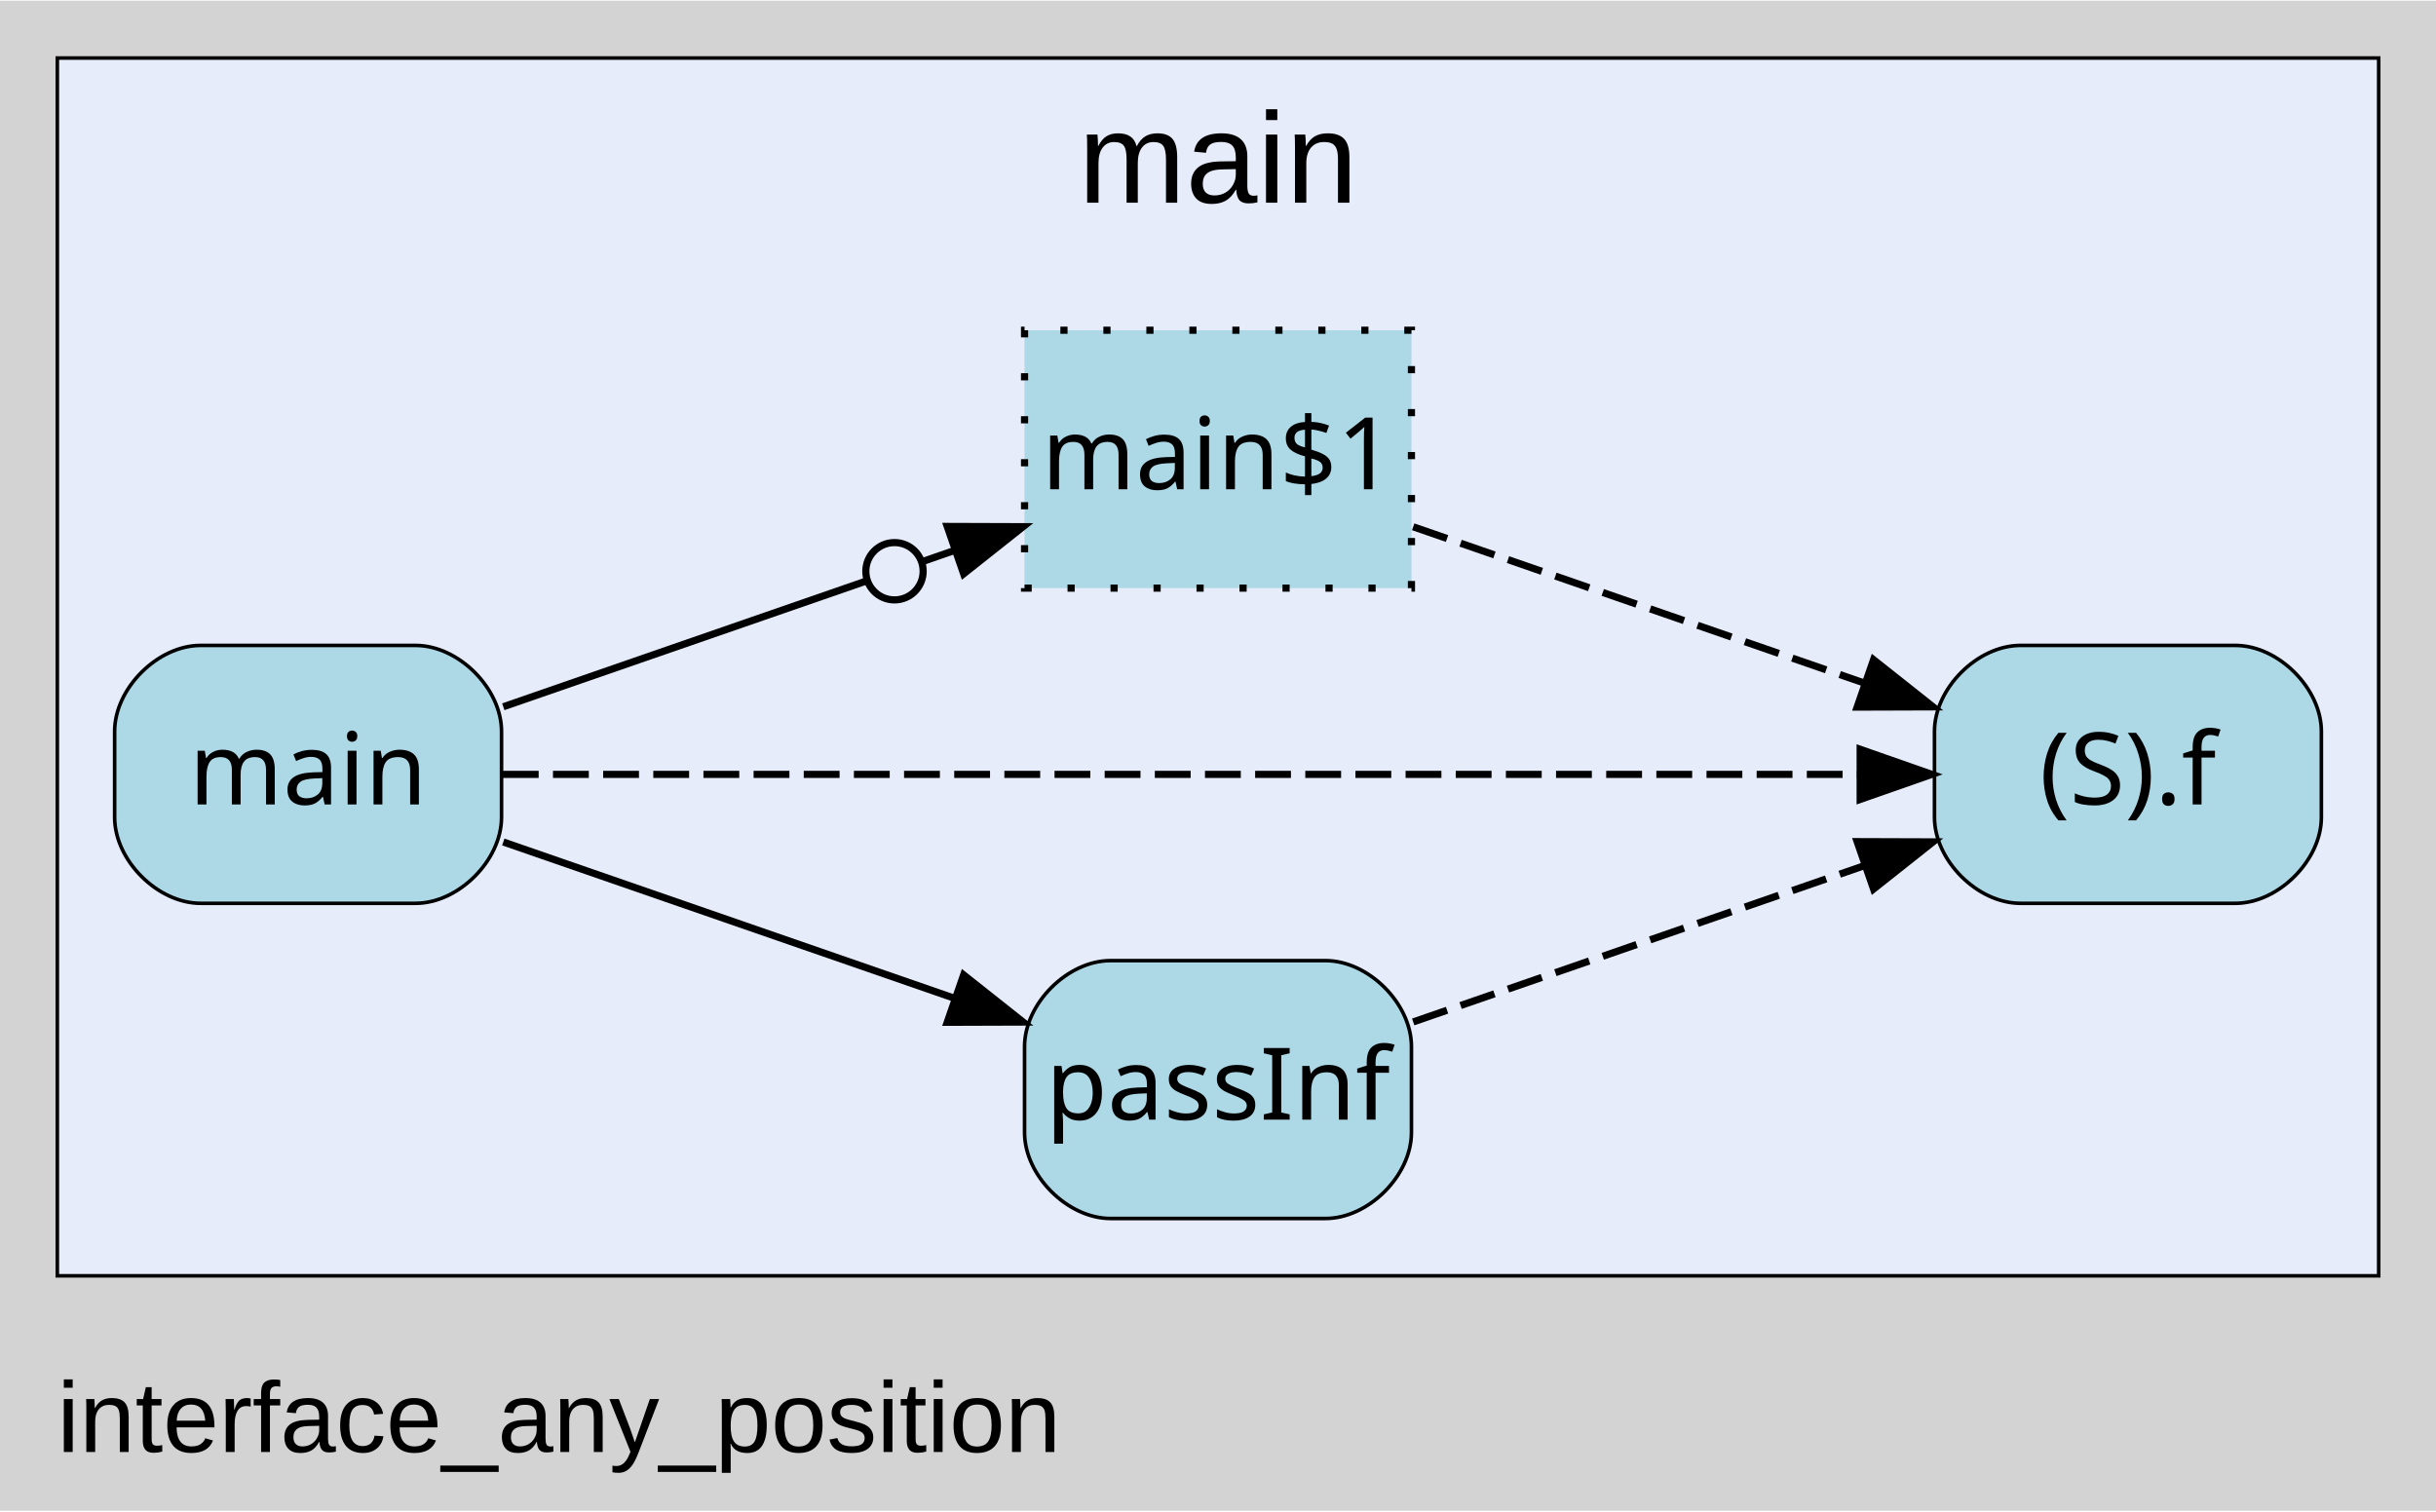
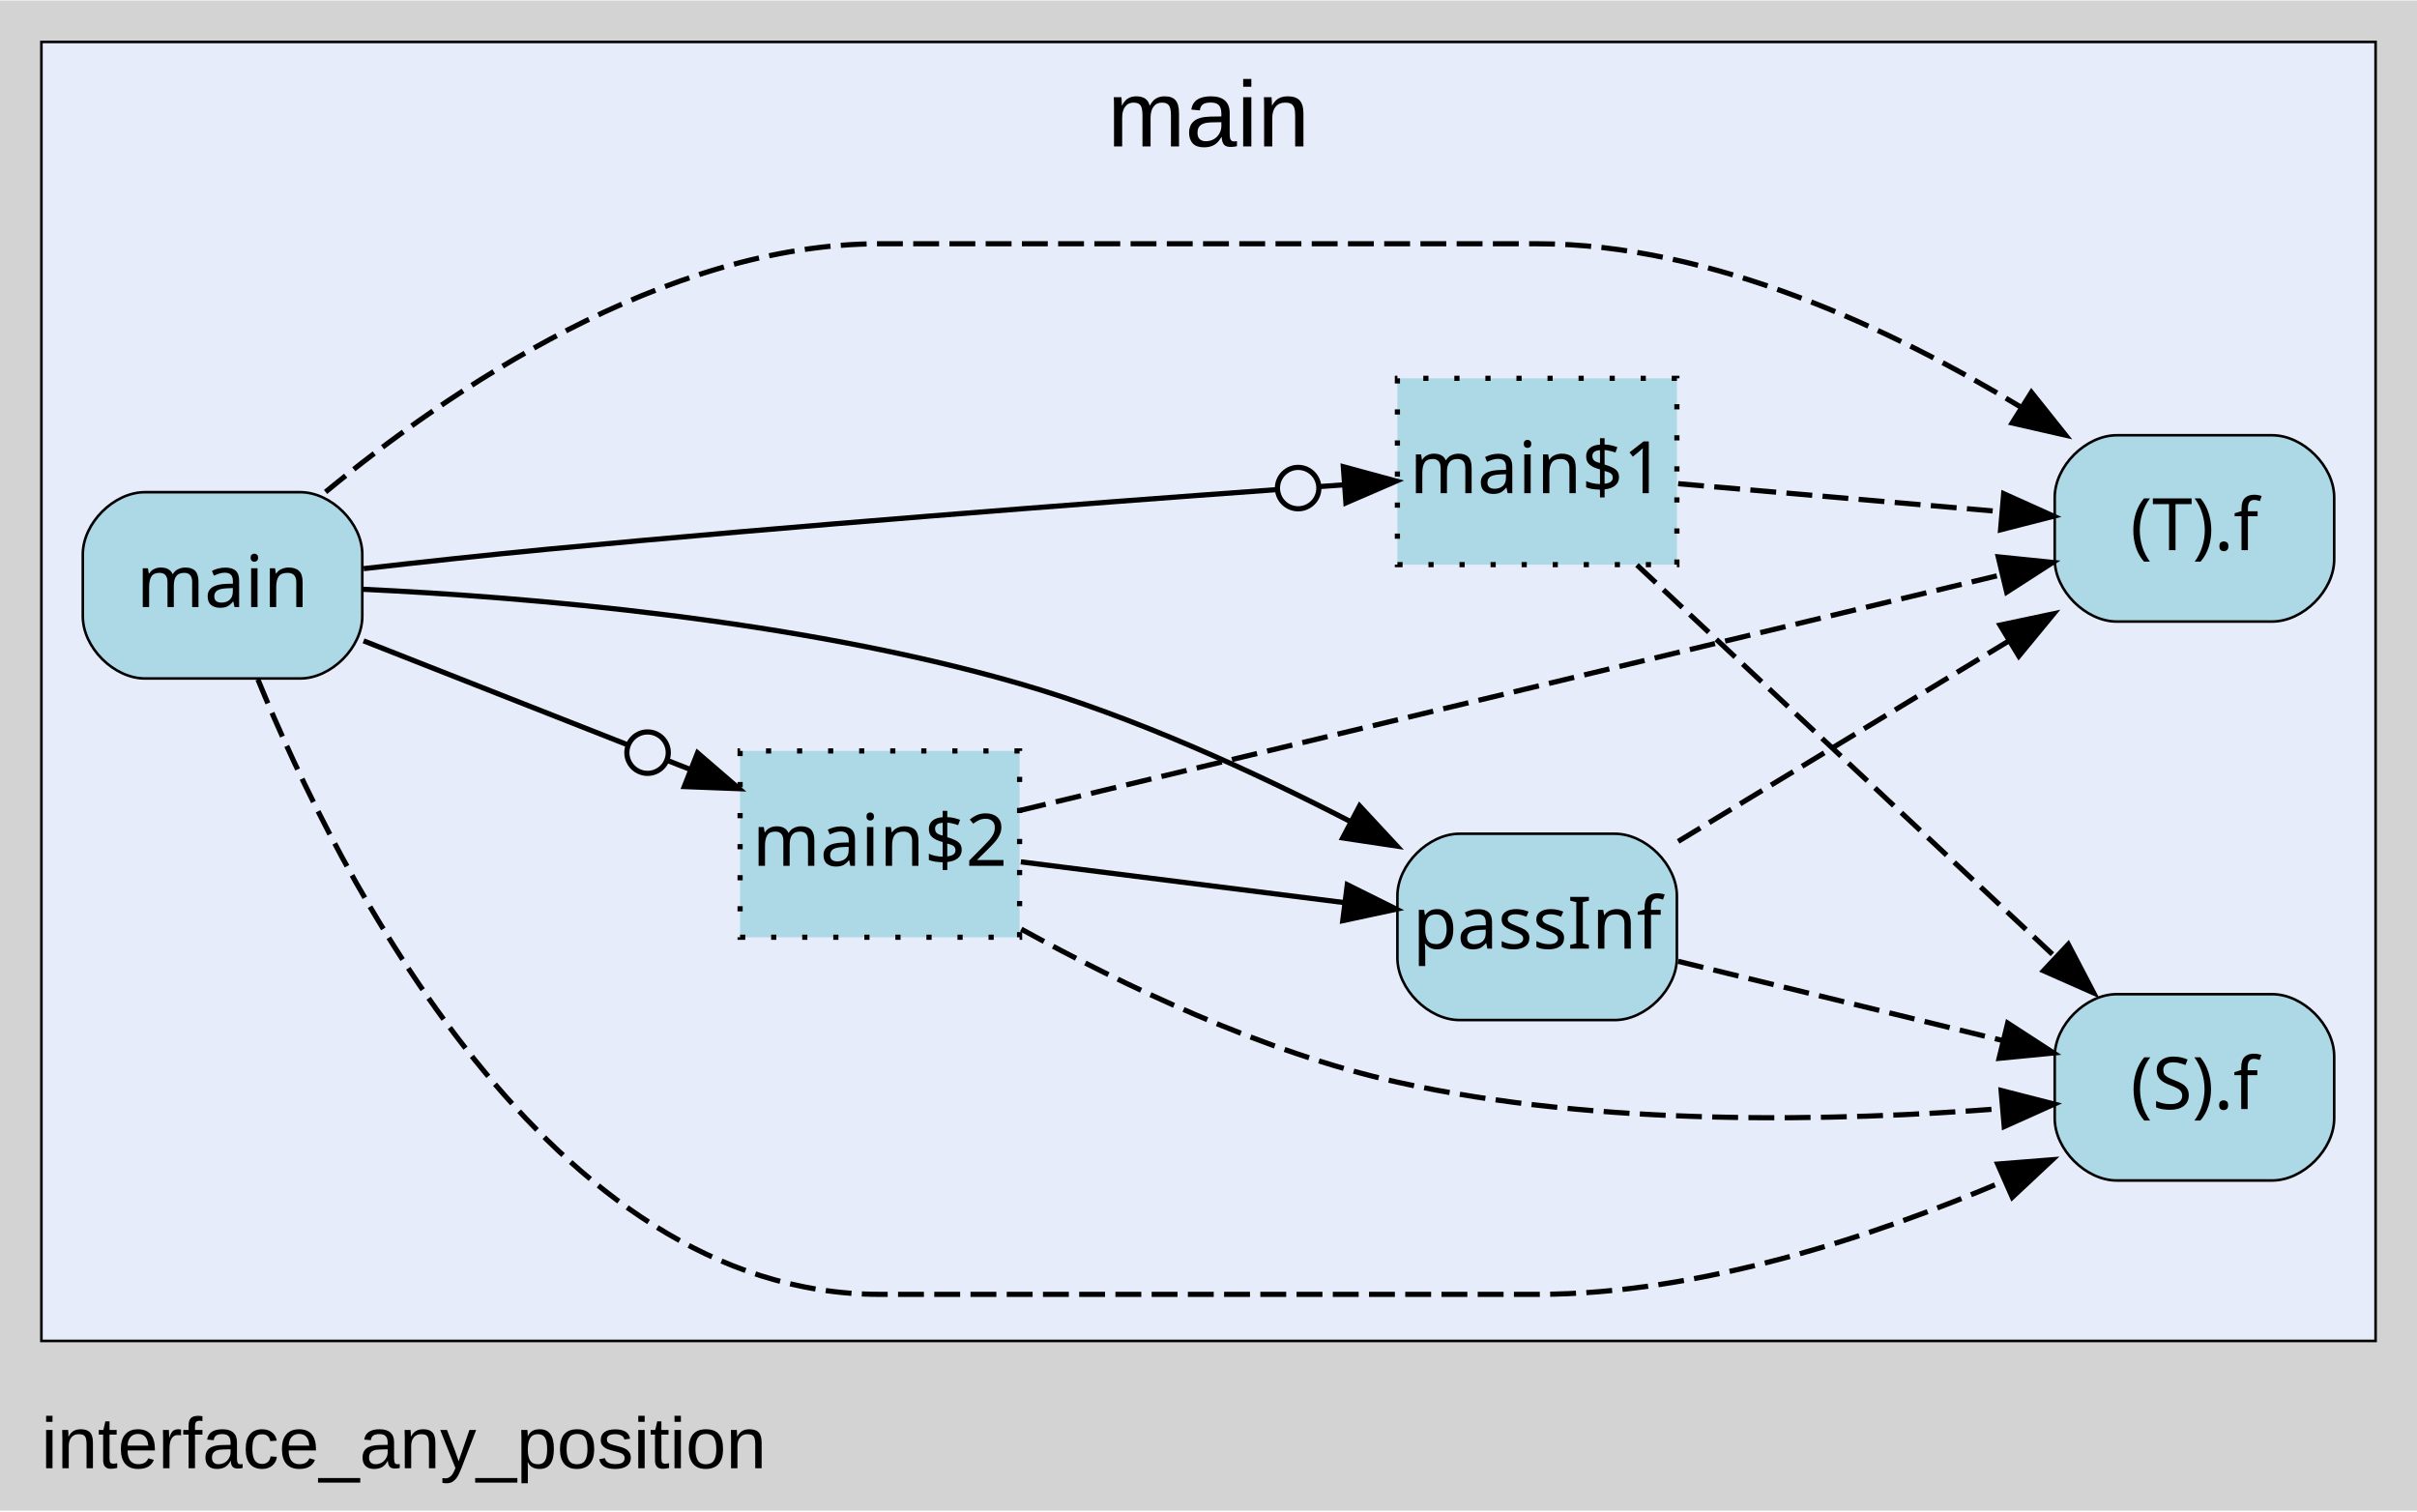
- <svg xmlns="http://www.w3.org/2000/svg" xmlns:xlink="http://www.w3.org/1999/xlink" width="340pt" height="211pt" viewBox="0.00 0.00 340.00 210.80">
-   <g id="graph0" class="graph" transform="scale(1 1) rotate(0) translate(0 210.8)">
-     <polygon fill="#d3d3d3" stroke="transparent" points="0,0 0,-210.8 340,-210.8 340,0 0,0" />
+ <svg xmlns="http://www.w3.org/2000/svg" xmlns:xlink="http://www.w3.org/1999/xlink" width="467pt" height="292pt" viewBox="0.00 0.00 467.00 291.80">
+   <g id="graph0" class="graph" transform="scale(1 1) rotate(0) translate(0 291.8)">
+     <polygon fill="#d3d3d3" stroke="transparent" points="0,0 0,-291.8 467,-291.8 467,0 0,0" />
    <text text-anchor="middle" x="78.022" y="-8.2" font-family="Arial" font-size="14.00" fill="#000000">interface_any_position</text>
    <g id="clust1" class="cluster">
-       <polygon fill="#e6ecfa" stroke="#000000" stroke-width=".5" points="8,-32.8 8,-202.8 332,-202.8 332,-32.8 8,-32.8" />
-       <text text-anchor="middle" x="170" y="-182.6" font-family="Arial" font-size="18.00" fill="#000000">main</text>
+       <polygon fill="#e6ecfa" stroke="#000000" stroke-width=".5" points="8,-32.8 8,-283.8 459,-283.8 459,-32.8 8,-32.8" />
+       <text text-anchor="middle" x="233.5" y="-263.6" font-family="Arial" font-size="18.00" fill="#000000">main</text>
    </g>
    <g id="node1" class="node">
      <g id="a_node1">
-         <a xlink:title="interface_any_position.passInf | defined in main.go:13&#10;at main.go:14: calling [(interface_any_position.S).f]">
-           <path fill="#add8e6" stroke="#000000" stroke-width=".5" d="M185,-76.8C185,-76.8 155,-76.8 155,-76.8 149,-76.8 143,-70.8 143,-64.8 143,-64.8 143,-52.8 143,-52.8 143,-46.8 149,-40.8 155,-40.8 155,-40.8 185,-40.8 185,-40.8 191,-40.8 197,-46.8 197,-52.8 197,-52.8 197,-64.8 197,-64.8 197,-70.8 191,-76.8 185,-76.8" />
-           <text text-anchor="middle" x="170" y="-54.6" font-family="Verdana" font-size="14.00" fill="#000000">passInf</text>
+         <a xlink:title="interface_any_position.passInf | defined in main.go:18&#10;at main.go:19: calling [(interface_any_position.T).f]&#10;at main.go:19: calling [(interface_any_position.S).f]">
+           <path fill="#add8e6" stroke="#000000" stroke-width=".5" d="M312,-130.8C312,-130.8 282,-130.8 282,-130.8 276,-130.8 270,-124.8 270,-118.8 270,-118.8 270,-106.8 270,-106.8 270,-100.8 276,-94.8 282,-94.8 282,-94.8 312,-94.8 312,-94.8 318,-94.8 324,-100.8 324,-106.8 324,-106.8 324,-118.8 324,-118.8 324,-124.8 318,-130.8 312,-130.8" />
+           <text text-anchor="middle" x="297" y="-108.6" font-family="Verdana" font-size="14.00" fill="#000000">passInf</text>
        </a>
      </g>
    </g>
    <g id="node2" class="node">
      <g id="a_node2">
-         <a xlink:title="(interface_any_position.S).f | defined in main.go:9">
-           <path fill="#add8e6" stroke="#000000" stroke-width=".5" d="M312,-120.8C312,-120.8 282,-120.8 282,-120.8 276,-120.8 270,-114.8 270,-108.8 270,-108.8 270,-96.8 270,-96.8 270,-90.8 276,-84.8 282,-84.8 282,-84.8 312,-84.8 312,-84.8 318,-84.8 324,-90.8 324,-96.8 324,-96.8 324,-108.8 324,-108.8 324,-114.8 318,-120.8 312,-120.8" />
-           <text text-anchor="middle" x="297" y="-98.6" font-family="Verdana" font-size="14.00" fill="#000000">(S).f</text>
+         <a xlink:title="(interface_any_position.S).f | defined in main.go:10">
+           <path fill="#add8e6" stroke="#000000" stroke-width=".5" d="M439,-99.8C439,-99.8 409,-99.8 409,-99.8 403,-99.8 397,-93.8 397,-87.8 397,-87.8 397,-75.8 397,-75.8 397,-69.8 403,-63.8 409,-63.8 409,-63.8 439,-63.8 439,-63.8 445,-63.8 451,-69.8 451,-75.8 451,-75.8 451,-87.8 451,-87.8 451,-93.8 445,-99.8 439,-99.8" />
+           <text text-anchor="middle" x="424" y="-77.6" font-family="Verdana" font-size="14.00" fill="#000000">(S).f</text>
+         </a>
+       </g>
+     </g>
+     <g id="edge11" class="edge">
+       <g id="a_edge11">
+         <a xlink:title="at main.go:19: calling [(interface_any_position.S).f]">
+           <path fill="none" stroke="#000000" stroke-dasharray="5,2" d="M324.245,-106.15C342.576,-101.675 366.969,-95.721 387.045,-90.821" />
+           <polygon fill="#000000" stroke="#000000" points="387.916,-94.211 396.8,-88.439 386.256,-87.41 387.916,-94.211" />
+         </a>
+       </g>
+     </g>
+     <g id="node3" class="node">
+       <g id="a_node3">
+         <a xlink:title="(interface_any_position.T).f | defined in main.go:14">
+           <path fill="#add8e6" stroke="#000000" stroke-width=".5" d="M439,-207.8C439,-207.8 409,-207.8 409,-207.8 403,-207.8 397,-201.8 397,-195.8 397,-195.8 397,-183.8 397,-183.8 397,-177.8 403,-171.8 409,-171.8 409,-171.8 439,-171.8 439,-171.8 445,-171.8 451,-177.8 451,-183.8 451,-183.8 451,-195.8 451,-195.8 451,-201.8 445,-207.8 439,-207.8" />
+           <text text-anchor="middle" x="424" y="-185.6" font-family="Verdana" font-size="14.00" fill="#000000">(T).f</text>
+         </a>
+       </g>
+     </g>
+     <g id="edge4" class="edge">
+       <g id="a_edge4">
+         <a xlink:title="at main.go:19: calling [(interface_any_position.T).f]">
+           <path fill="none" stroke="#000000" stroke-dasharray="5,2" d="M324.245,-129.318C342.911,-140.636 367.862,-155.763 388.14,-168.058" />
+           <polygon fill="#000000" stroke="#000000" points="386.435,-171.117 396.8,-173.309 390.064,-165.131 386.435,-171.117" />
+         </a>
+       </g>
+     </g>
+     <g id="node4" class="node">
+       <g id="a_node4">
+         <a xlink:title="interface_any_position.main | defined in main.go:23&#10;at main.go:32: calling [interface_any_position.main$2]&#10;at main.go:39: calling [(interface_any_position.T).f]&#10;at main.go:25: calling [(interface_any_position.T).f]&#10;at main.go:28: calling [interface_any_position.main$1]&#10;at main.go:39: calling [(interface_any_position.S).f]&#10;at main.go:25: calling [(interface_any_position.S).f]&#10;at main.go:25: calling [interface_any_position.passInf]">
+           <path fill="#add8e6" stroke="#000000" stroke-width=".5" d="M58,-196.8C58,-196.8 28,-196.8 28,-196.8 22,-196.8 16,-190.8 16,-184.8 16,-184.8 16,-172.8 16,-172.8 16,-166.8 22,-160.8 28,-160.8 28,-160.8 58,-160.8 58,-160.8 64,-160.8 70,-166.8 70,-172.8 70,-172.8 70,-184.8 70,-184.8 70,-190.8 64,-196.8 58,-196.8" />
+           <text text-anchor="middle" x="43" y="-174.6" font-family="Verdana" font-size="14.00" fill="#000000">main</text>
+         </a>
+       </g>
+     </g>
+     <g id="edge12" class="edge">
+       <g id="a_edge12">
+         <a xlink:title="at main.go:25: calling [interface_any_position.passInf]">
+           <path fill="none" stroke="#000000" d="M70.225,-178.032C101.412,-176.562 153.777,-172.278 197,-159.8 219.073,-153.427 242.38,-142.731 260.935,-133.15" />
+           <polygon fill="#000000" stroke="#000000" points="262.694,-136.18 269.904,-128.417 259.427,-129.989 262.694,-136.18" />
+         </a>
+       </g>
+     </g>
+     <g id="edge10" class="edge">
+       <g id="a_edge10">
+         <a xlink:title="at main.go:39: calling [(interface_any_position.S).f]&#10;at main.go:25: calling [(interface_any_position.S).f]">
+           <path fill="none" stroke="#000000" stroke-dasharray="5,2" d="M49.83,-160.607C65.136,-123.341 105.946,-41.8 170,-41.8 170,-41.8 170,-41.8 297,-41.8 328.427,-41.8 362.293,-53.081 387.143,-63.662" />
+           <polygon fill="#000000" stroke="#000000" points="385.974,-66.972 396.536,-67.81 388.802,-60.568 385.974,-66.972" />
+         </a>
+       </g>
+     </g>
+     <g id="edge3" class="edge">
+       <g id="a_edge3">
+         <a xlink:title="at main.go:39: calling [(interface_any_position.T).f]&#10;at main.go:25: calling [(interface_any_position.T).f]">
+           <path fill="none" stroke="#000000" stroke-dasharray="5,2" d="M62.905,-196.835C86.606,-216.376 128.255,-244.8 170,-244.8 170,-244.8 170,-244.8 297,-244.8 330.811,-244.8 365.825,-228.182 390.503,-213.215" />
+           <polygon fill="#000000" stroke="#000000" points="392.5,-216.093 399.106,-207.809 388.776,-210.166 392.5,-216.093" />
+         </a>
+       </g>
+     </g>
+     <g id="node5" class="node">
+       <g id="a_node5">
+         <a xlink:title="interface_any_position.main$1 | defined in main.go:28&#10;at main.go:29: calling [(interface_any_position.S).f]&#10;at main.go:29: calling [(interface_any_position.T).f]">
+           <polygon fill="#add8e6" stroke="#000000" stroke-dasharray="1,5" points="324,-218.8 270,-218.8 270,-182.8 324,-182.8 324,-218.8" />
+           <text text-anchor="middle" x="297" y="-196.6" font-family="Verdana" font-size="14.00" fill="#000000">main$1</text>
+         </a>
+       </g>
+     </g>
+     <g id="edge7" class="edge">
+       <g id="a_edge7">
+         <a xlink:title="at main.go:28: calling [interface_any_position.main$1]">
+           <path fill="none" stroke="#000000" d="M70.269,-182.024C81.348,-183.284 94.277,-184.689 106,-185.8 153.694,-190.321 208.18,-194.503 246.719,-197.296" />
+           <polygon fill="#000000" stroke="#000000" points="259.551,-201.72 269.775,-198.94 260.049,-194.738 259.551,-201.72" />
+           <polyline fill="none" stroke="#000000" points="259.8,-198.229 254.813,-197.873 " />
+           <ellipse fill="none" stroke="#000000" cx="250.823" cy="-197.589" rx="4" ry="4" />
+         </a>
+       </g>
+     </g>
+     <g id="node6" class="node">
+       <g id="a_node6">
+         <a xlink:title="interface_any_position.main$2 | defined in main.go:32&#10;at main.go:33: calling [(interface_any_position.T).f]&#10;at main.go:33: calling [interface_any_position.passInf]&#10;at main.go:33: calling [(interface_any_position.S).f]">
+           <polygon fill="#add8e6" stroke="#000000" stroke-dasharray="1,5" points="197,-146.8 143,-146.8 143,-110.8 197,-110.8 197,-146.8" />
+           <text text-anchor="middle" x="170" y="-124.6" font-family="Verdana" font-size="14.00" fill="#000000">main$2</text>
+         </a>
+       </g>
+     </g>
+     <g id="edge2" class="edge">
+       <g id="a_edge2">
+         <a xlink:title="at main.go:32: calling [interface_any_position.main$2]">
+           <path fill="none" stroke="#000000" d="M70.245,-168.074C85.144,-162.208 104.048,-154.766 121.383,-147.94" />
+           <polygon fill="#000000" stroke="#000000" points="134.778,-146.429 142.8,-139.508 132.213,-139.915 134.778,-146.429" />
+           <polyline fill="none" stroke="#000000" points="133.495,-143.172 128.843,-145.004 " />
+           <ellipse fill="none" stroke="#000000" cx="125.121" cy="-146.469" rx="4" ry="4" />
+         </a>
+       </g>
+     </g>
+     <g id="edge5" class="edge">
+       <g id="a_edge5">
+         <a xlink:title="at main.go:29: calling [(interface_any_position.S).f]">
+           <path fill="none" stroke="#000000" stroke-dasharray="5,2" d="M316.289,-182.726C337.828,-162.544 372.84,-129.737 397.072,-107.032" />
+           <polygon fill="#000000" stroke="#000000" points="399.626,-109.435 404.53,-100.044 394.84,-104.327 399.626,-109.435" />
+         </a>
+       </g>
+     </g>
+     <g id="edge6" class="edge">
+       <g id="a_edge6">
+         <a xlink:title="at main.go:29: calling [(interface_any_position.T).f]">
+           <path fill="none" stroke="#000000" stroke-dasharray="5,2" d="M324.245,-198.44C342.492,-196.86 366.746,-194.759 386.769,-193.025" />
+           <polygon fill="#000000" stroke="#000000" points="387.14,-196.506 396.8,-192.156 386.536,-189.532 387.14,-196.506" />
+         </a>
+       </g>
+     </g>
+     <g id="edge8" class="edge">
+       <g id="a_edge8">
+         <a xlink:title="at main.go:33: calling [interface_any_position.passInf]">
+           <path fill="none" stroke="#000000" d="M197.245,-125.368C215.492,-123.069 239.746,-120.013 259.769,-117.49" />
+           <polygon fill="#000000" stroke="#000000" points="260.316,-120.949 269.8,-116.227 259.441,-114.004 260.316,-120.949" />
+         </a>
+       </g>
+     </g>
+     <g id="edge9" class="edge">
+       <g id="a_edge9">
+         <a xlink:title="at main.go:33: calling [(interface_any_position.S).f]">
+           <path fill="none" stroke="#000000" stroke-dasharray="5,2" d="M197.322,-112.371C216.817,-101.632 244.071,-88.566 270,-82.8 309.159,-74.092 355.316,-75.248 386.817,-77.697" />
+           <polygon fill="#000000" stroke="#000000" points="386.643,-81.194 396.906,-78.564 387.243,-74.22 386.643,-81.194" />
        </a>
      </g>
    </g>
    <g id="edge1" class="edge">
      <g id="a_edge1">
-         <a xlink:title="at main.go:14: calling [(interface_any_position.S).f]">
-           <path fill="none" stroke="#000000" stroke-dasharray="5,2" d="M197.245,-68.239C215.659,-74.619 240.191,-83.118 260.319,-90.092" />
-           <polygon fill="#000000" stroke="#000000" points="259.206,-93.41 269.8,-93.376 261.497,-86.796 259.206,-93.41" />
-         </a>
-       </g>
-     </g>
-     <g id="node3" class="node">
-       <g id="a_node3">
-         <a xlink:title="interface_any_position.main$1 | defined in main.go:22&#10;at main.go:23: calling [(interface_any_position.S).f]">
-           <polygon fill="#add8e6" stroke="#000000" stroke-dasharray="1,5" points="197,-164.8 143,-164.8 143,-128.8 197,-128.8 197,-164.8" />
-           <text text-anchor="middle" x="170" y="-142.6" font-family="Verdana" font-size="14.00" fill="#000000">main$1</text>
-         </a>
-       </g>
-     </g>
-     <g id="edge2" class="edge">
-       <g id="a_edge2">
-         <a xlink:title="at main.go:23: calling [(interface_any_position.S).f]">
-           <path fill="none" stroke="#000000" stroke-dasharray="5,2" d="M197.245,-137.361C215.659,-130.981 240.191,-122.482 260.319,-115.508" />
-           <polygon fill="#000000" stroke="#000000" points="261.497,-118.804 269.8,-112.224 259.206,-112.19 261.497,-118.804" />
-         </a>
-       </g>
-     </g>
-     <g id="node4" class="node">
-       <g id="a_node4">
-         <a xlink:title="interface_any_position.main | defined in main.go:18&#10;at main.go:20: calling [interface_any_position.passInf]&#10;at main.go:22: calling [interface_any_position.main$1]&#10;at main.go:20: calling [(interface_any_position.S).f]">
-           <path fill="#add8e6" stroke="#000000" stroke-width=".5" d="M58,-120.8C58,-120.8 28,-120.8 28,-120.8 22,-120.8 16,-114.8 16,-108.8 16,-108.8 16,-96.8 16,-96.8 16,-90.8 22,-84.8 28,-84.8 28,-84.8 58,-84.8 58,-84.8 64,-84.8 70,-90.8 70,-96.8 70,-96.8 70,-108.8 70,-108.8 70,-114.8 64,-120.8 58,-120.8" />
-           <text text-anchor="middle" x="43" y="-98.6" font-family="Verdana" font-size="14.00" fill="#000000">main</text>
-         </a>
-       </g>
-     </g>
-     <g id="edge3" class="edge">
-       <g id="a_edge3">
-         <a xlink:title="at main.go:20: calling [interface_any_position.passInf]">
-           <path fill="none" stroke="#000000" d="M70.245,-93.361C88.659,-86.981 113.192,-78.482 133.319,-71.508" />
-           <polygon fill="#000000" stroke="#000000" points="134.497,-74.804 142.8,-68.224 132.206,-68.19 134.497,-74.804" />
-         </a>
-       </g>
-     </g>
-     <g id="edge5" class="edge">
-       <g id="a_edge5">
-         <a xlink:title="at main.go:20: calling [(interface_any_position.S).f]">
-           <path fill="none" stroke="#000000" stroke-dasharray="5,2" d="M70.182,-102.8C115.8,-102.8 207.832,-102.8 259.544,-102.8" />
-           <polygon fill="#000000" stroke="#000000" points="259.629,-106.3 269.629,-102.8 259.629,-99.3 259.629,-106.3" />
-         </a>
-       </g>
-     </g>
-     <g id="edge4" class="edge">
-       <g id="a_edge4">
-         <a xlink:title="at main.go:22: calling [interface_any_position.main$1]">
-           <path fill="none" stroke="#000000" d="M70.245,-112.239C84.976,-117.343 103.623,-123.803 120.798,-129.754" />
-           <polygon fill="#000000" stroke="#000000" points="132.206,-137.41 142.8,-137.376 134.497,-130.796 132.206,-137.41" />
-           <polyline fill="none" stroke="#000000" points="133.351,-134.103 128.627,-132.466 " />
-           <ellipse fill="none" stroke="#000000" cx="124.847" cy="-131.156" rx="4" ry="4" />
+         <a xlink:title="at main.go:33: calling [(interface_any_position.T).f]">
+           <path fill="none" stroke="#000000" stroke-dasharray="5,2" d="M197.182,-135.328C242.895,-146.306 335.216,-168.478 386.867,-180.882" />
+           <polygon fill="#000000" stroke="#000000" points="386.088,-184.295 396.629,-183.227 387.723,-177.488 386.088,-184.295" />
        </a>
      </g>
    </g>
  </g>
</svg>
